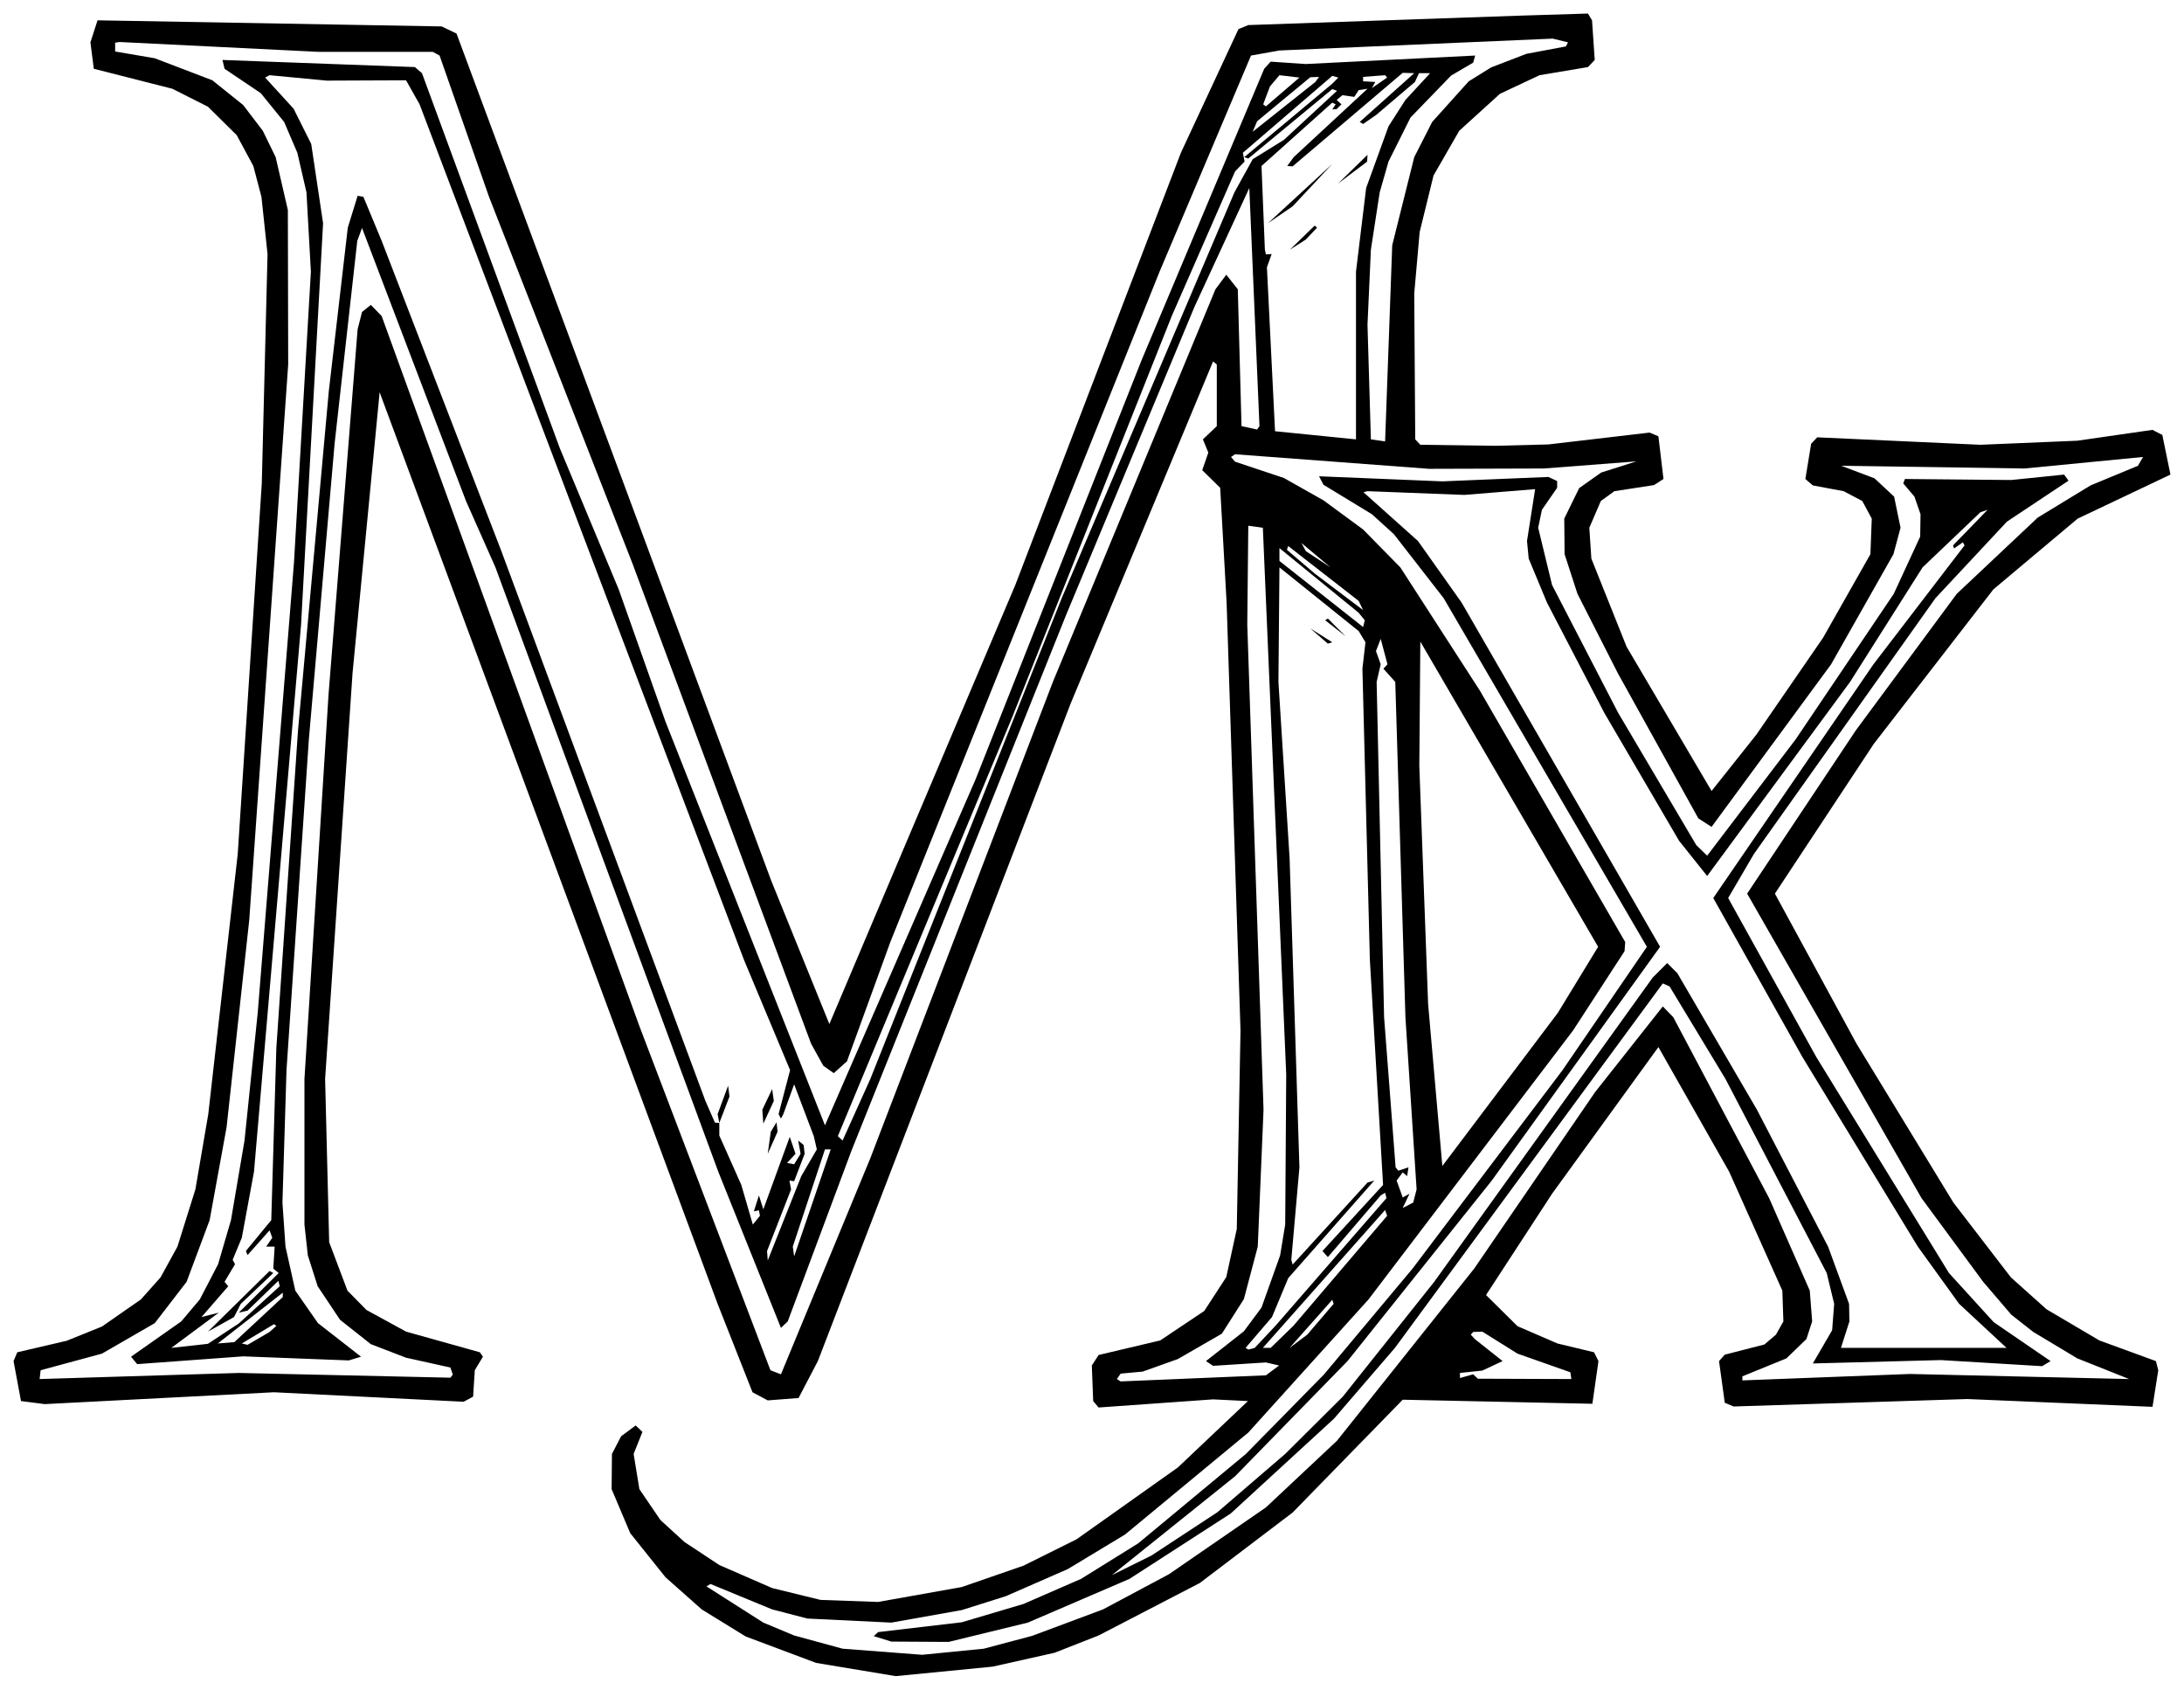
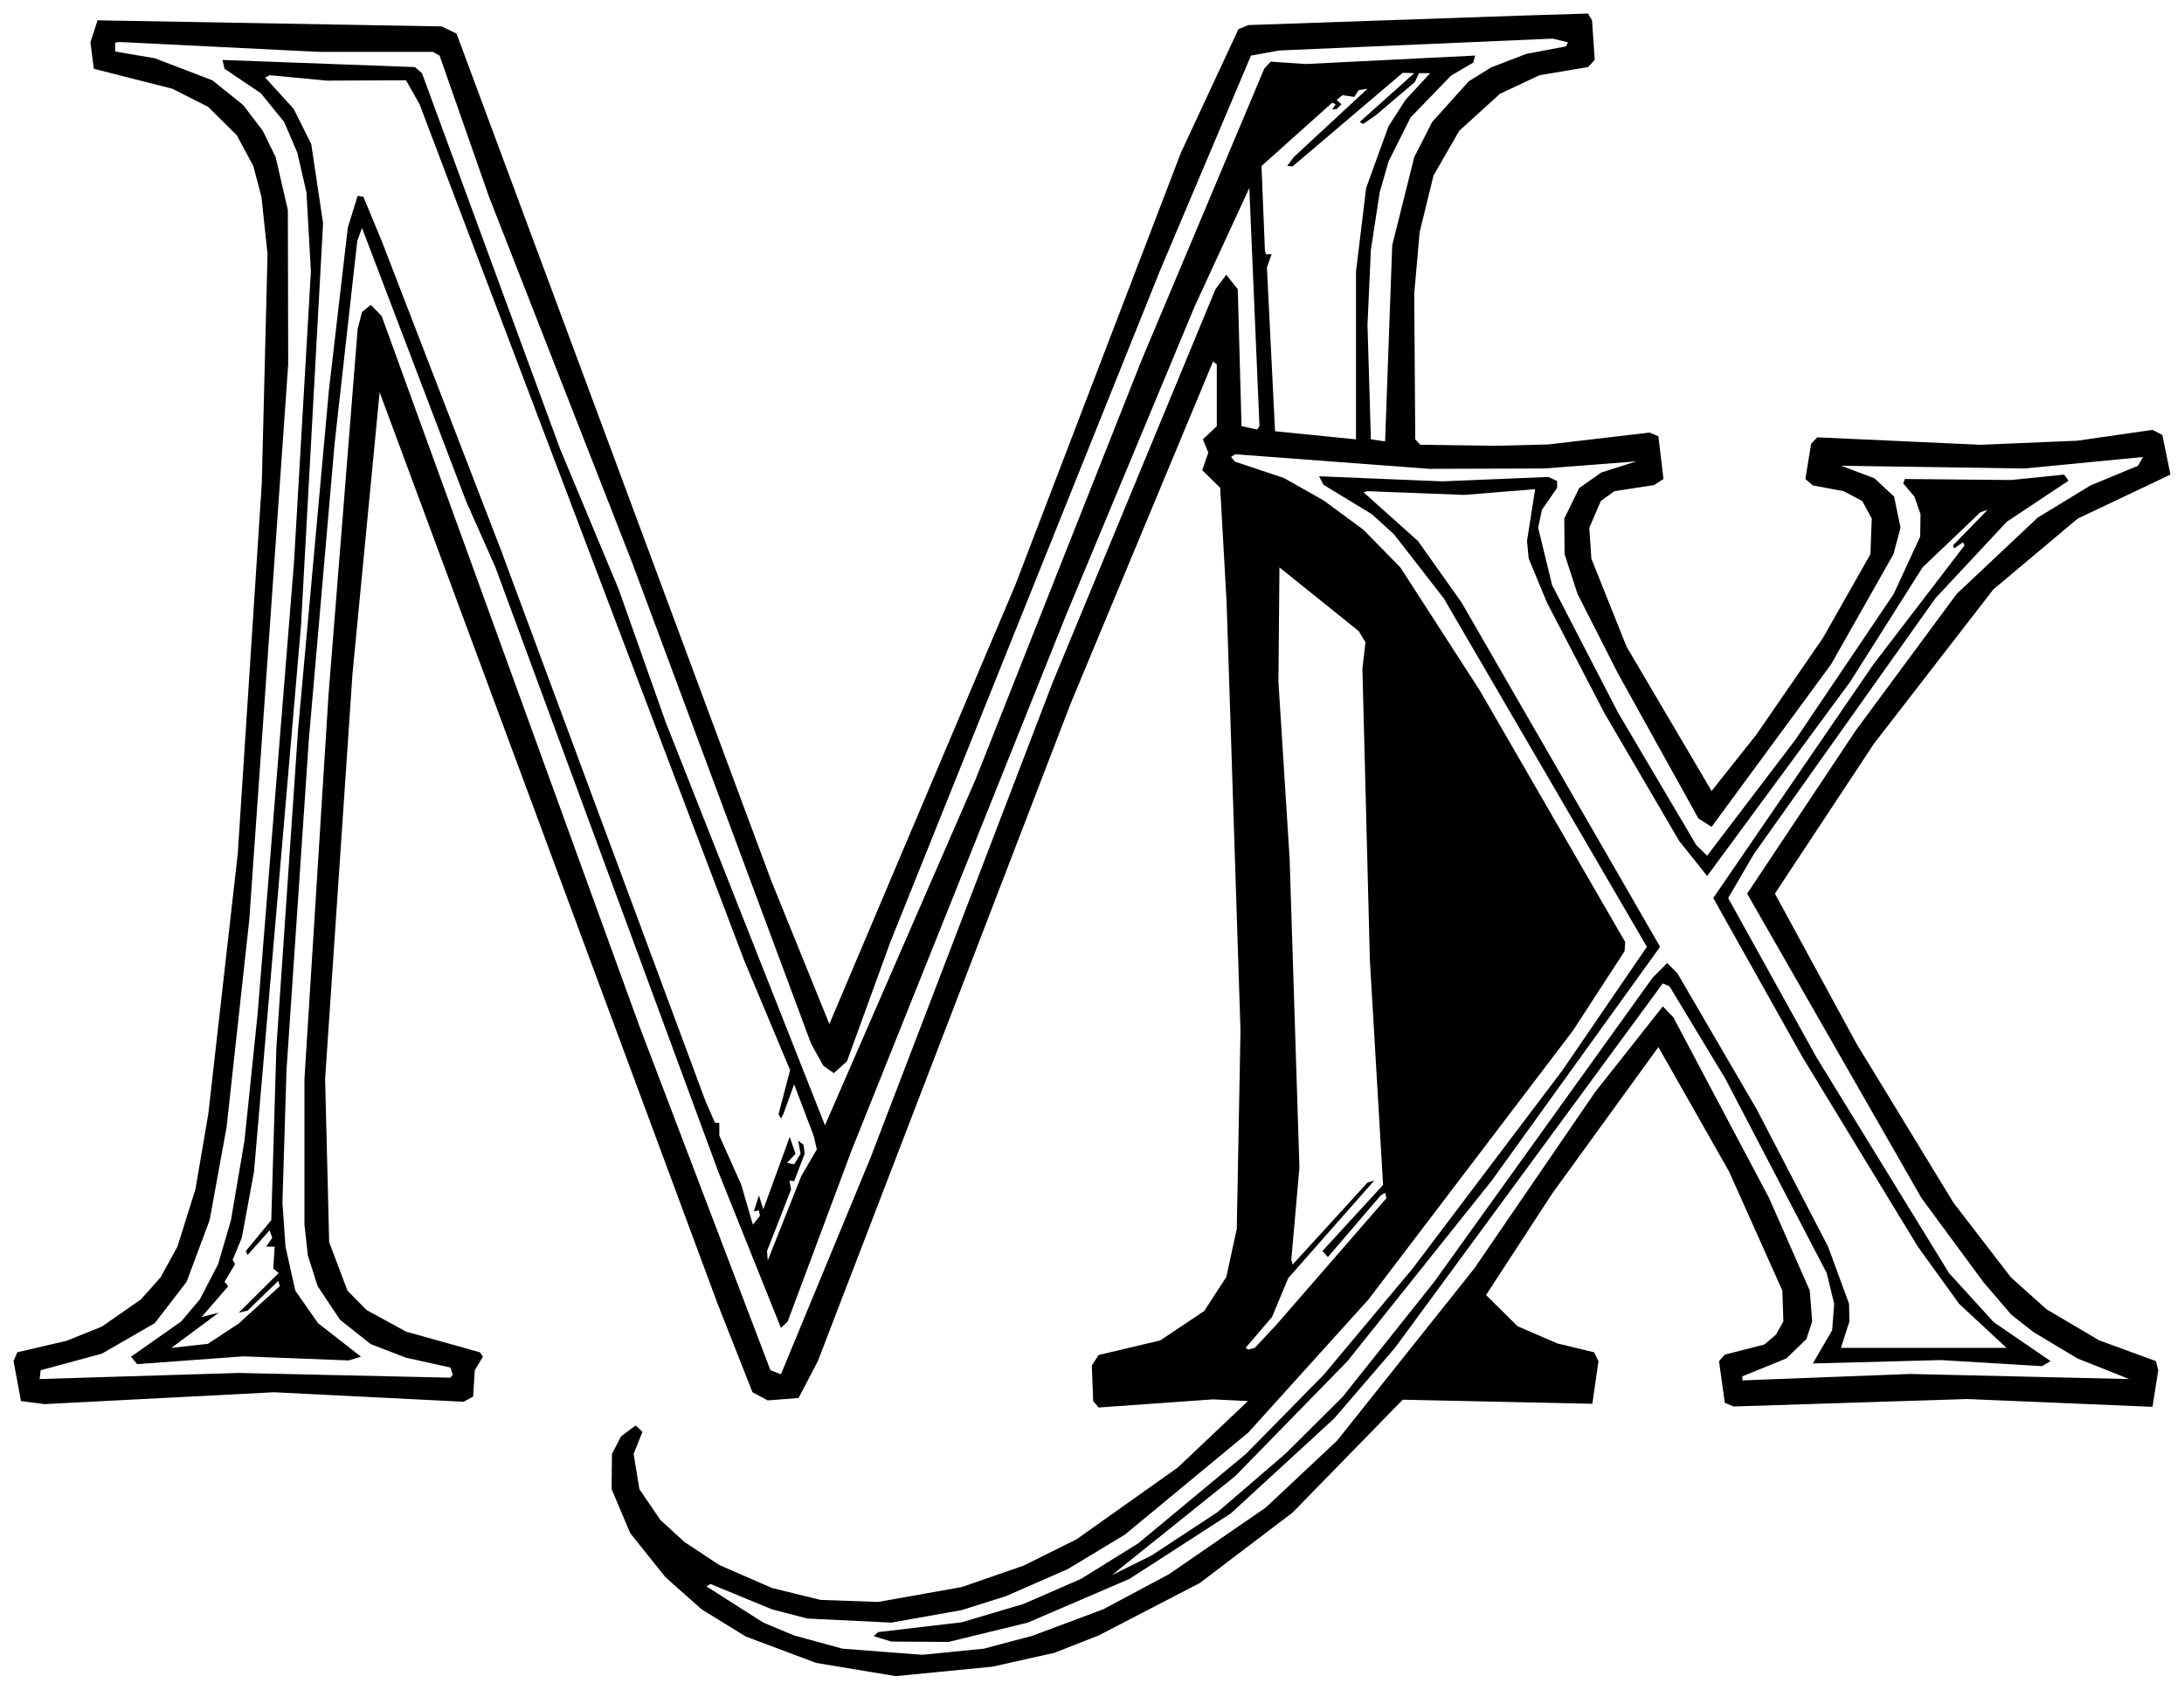
<svg xmlns="http://www.w3.org/2000/svg" viewBox="0 0 644.9 498.8" width="100%" height="100%">
-   <path fill="currentColor" fill-rule="evenodd" d="M 449.4,4.6 L 468.9,4.0 L 470.1,6.0 L 470.9,17.7 L 468.9,19.8 L 454.6,22.2 L 442.9,27.7 L 430.9,38.6 L 423.3,51.8 L 419.2,68.5 L 417.6,86.7 L 417.9,129.7 L 419.4,131.3 L 441.6,131.6 L 457.2,131.2 L 487.1,127.7 L 489.7,128.8 L 491.2,141.4 L 488.4,143.2 L 476.7,145.0 L 472.7,147.9 L 469.3,155.8 L 469.9,164.9 L 480.3,190.9 L 505.4,233.5 L 518.6,216.9 L 538.3,188.3 L 552.3,163.6 L 552.7,153.1 L 549.9,147.9 L 544.4,145.0 L 535.3,143.3 L 533.1,141.4 L 534.8,131.0 L 536.6,129.1 L 584.8,131.3 L 613.4,130.1 L 635.6,126.9 L 638.5,128.4 L 640.9,140.1 L 613.5,153.1 L 588.6,174.0 L 553.3,219.6 L 524.1,263.8 L 548.2,308.1 L 576.8,355.0 L 593.8,377.1 L 604.3,386.5 L 619.9,395.7 L 636.6,401.8 L 637.3,404.5 L 635.6,415.3 L 580.9,413.0 L 511.9,415.2 L 509.3,414.1 L 507.6,401.8 L 509.3,399.9 L 521.0,396.9 L 524.4,394.0 L 526.6,390.1 L 526.3,381.0 L 510.6,345.9 L 489.7,309.1 L 458.3,352.4 L 438.8,382.3 L 448.1,391.5 L 459.9,396.6 L 470.7,399.2 L 472.0,401.8 L 470.2,414.4 L 414.2,413.2 L 381.7,446.5 L 354.3,467.3 L 324.4,482.8 L 311.4,487.9 L 293.1,492.0 L 264.5,494.8 L 241.0,490.9 L 220.2,483.1 L 207.2,475.1 L 196.5,465.6 L 186.1,452.6 L 180.6,439.6 L 180.7,429.2 L 183.4,424.0 L 187.7,420.8 L 189.7,422.7 L 187.1,429.2 L 188.8,439.6 L 195.0,448.7 L 202.1,455.2 L 212.4,462.0 L 228.0,468.8 L 242.3,472.3 L 259.3,472.9 L 284.0,468.5 L 302.2,462.2 L 317.9,454.4 L 347.8,433.2 L 368.5,413.6 L 358.2,413.1 L 324.4,415.5 L 322.8,413.6 L 322.4,403.1 L 324.4,400.0 L 342.6,395.7 L 355.6,387.0 L 362.1,377.0 L 365.2,362.8 L 366.3,304.2 L 362.2,177.9 L 360.3,144.0 L 355.0,138.8 L 356.8,133.6 L 355.2,129.7 L 359.3,125.8 L 359.3,107.6 L 358.2,106.7 L 316.1,207.8 L 241.5,401.8 L 235.8,412.7 L 226.7,413.4 L 222.2,411.0 L 211.9,384.9 L 112.1,115.8 L 104.1,198.7 L 96.0,318.5 L 97.2,366.7 L 102.6,381.0 L 108.2,386.7 L 119.9,393.1 L 141.7,399.2 L 142.6,400.5 L 140.2,404.5 L 139.7,412.3 L 136.9,413.8 L 80.9,411.0 L 13.2,414.5 L 6.2,413.6 L 4.0,401.8 L 5.1,399.2 L 19.7,395.8 L 30.1,391.6 L 41.6,383.6 L 47.4,377.1 L 52.4,368.0 L 57.7,351.1 L 61.5,328.9 L 70.2,252.1 L 77.3,142.7 L 79.0,75.0 L 77.2,58.1 L 74.8,49.0 L 69.9,39.9 L 61.4,31.5 L 50.9,26.2 L 27.7,20.3 L 26.7,12.5 L 28.8,6.0 L 130.4,7.8 L 134.8,9.9 L 227.7,259.9 L 244.9,302.3 L 299.8,172.7 L 348.7,45.1 L 365.7,8.6 L 368.6,7.4 L 449.4,4.6 Z M 35.3,12.4 L 34.0,12.6 L 34.0,15.2 L 45.7,17.2 L 62.7,23.7 L 71.8,31.0 L 77.6,38.6 L 81.4,46.4 L 85.0,62.0 L 85.1,107.6 L 73.6,271.6 L 66.9,332.8 L 61.9,360.2 L 55.1,378.4 L 45.7,390.6 L 30.1,399.6 L 12.0,404.5 L 11.7,407.1 L 70.5,405.3 L 133.0,406.7 L 133.7,405.8 L 133.0,403.7 L 119.9,400.8 L 109.5,396.8 L 100.4,389.6 L 93.8,379.7 L 90.9,370.6 L 89.9,361.5 L 89.9,318.5 L 97.0,205.2 L 105.6,97.2 L 106.9,92.1 L 109.5,90.0 L 112.7,93.3 L 188.8,302.9 L 227.5,404.5 L 230.6,405.7 L 257.0,341.9 L 310.9,201.3 L 358.9,85.4 L 362.1,81.1 L 365.5,85.4 L 366.6,125.8 L 371.2,126.8 L 371.9,125.8 L 368.9,55.5 L 352.7,90.6 L 314.7,181.8 L 251.5,339.5 L 232.6,390.1 L 230.6,392.0 L 212.1,345.9 L 146.3,167.5 L 137.6,147.9 L 106.9,67.3 L 105.5,71.1 L 98.8,131.0 L 91.2,218.3 L 84.6,315.9 L 83.4,355.0 L 84.3,368.0 L 87.2,381.0 L 93.9,390.6 L 106.6,400.5 L 103.0,401.6 L 71.8,400.4 L 40.5,402.7 L 38.7,400.5 L 53.5,390.1 L 59.0,383.6 L 64.4,373.2 L 68.2,360.2 L 72.2,336.7 L 76.1,299.0 L 86.8,166.2 L 91.8,80.2 L 90.5,56.8 L 87.8,45.1 L 83.9,36.0 L 77.0,27.5 L 66.3,20.3 L 65.7,17.7 L 122.5,19.8 L 124.6,21.6 L 165.3,132.3 L 182.7,174.0 L 196.5,213.0 L 243.6,332.2 L 288.1,230.0 L 337.1,106.3 L 373.3,20.3 L 375.2,18.2 L 385.6,18.9 L 435.6,16.4 L 435.0,18.5 L 428.5,22.3 L 416.5,34.7 L 410.0,47.7 L 407.4,56.8 L 404.8,73.7 L 403.8,95.9 L 404.8,129.7 L 409.0,130.3 L 411.1,72.4 L 417.6,46.4 L 422.9,36.0 L 433.7,24.0 L 440.3,19.9 L 450.7,15.9 L 462.4,13.7 L 463.0,12.5 L 458.5,11.4 L 377.8,14.9 L 369.4,16.4 L 342.4,80.2 L 262.9,278.1 L 250.1,313.3 L 246.2,316.8 L 243.1,314.6 L 239.5,308.1 L 186.7,166.2 L 144.4,58.1 L 129.8,16.4 L 127.8,15.3 L 93.9,15.3 L 35.3,12.4 Z M 414.2,21.5 L 381.7,49.1 L 380.1,49.0 L 382.0,46.4 L 403.8,26.2 L 401.2,26.6 L 399.9,28.6 L 396.4,28.1 L 394.7,29.5 L 396.1,30.8 L 394.7,32.2 L 393.4,32.3 L 394.4,30.8 L 393.4,30.3 L 372.5,49.0 L 373.5,73.7 L 373.8,75.1 L 375.5,75.0 L 374.1,78.9 L 376.5,127.3 L 400.4,129.7 L 400.4,80.2 L 403.4,55.5 L 410.0,37.3 L 415.0,29.5 L 422.3,21.6 L 419.0,21.6 L 417.8,24.2 L 406.4,33.9 L 402.5,36.6 L 401.5,36.0 L 417.6,21.6 L 414.2,21.5 Z M 79.6,22.2 L 78.3,22.9 L 86.7,32.1 L 91.9,42.5 L 95.4,65.9 L 88.9,184.4 L 75.0,345.9 L 71.4,365.4 L 68.7,371.9 L 69.4,373.2 L 66.3,378.4 L 67.4,379.7 L 59.5,388.8 L 64.6,387.5 L 50.6,397.9 L 61.4,396.7 L 70.5,390.7 L 82.6,379.7 L 82.2,378.1 L 73.1,386.9 L 70.5,387.5 L 82.3,375.8 L 80.7,374.5 L 81.1,368.0 L 78.6,368.0 L 80.4,365.4 L 79.6,363.2 L 73.1,370.5 L 72.6,369.3 L 80.1,360.2 L 81.6,309.4 L 88.0,215.6 L 97.1,115.4 L 102.7,67.2 L 105.6,57.8 L 107.3,58.1 L 112.7,71.1 L 147.9,162.3 L 208.3,325.0 L 211.1,331.4 L 212.4,331.5 L 212.4,335.2 L 218.9,349.8 L 222.3,361.5 L 224.4,358.9 L 224.1,357.3 L 222.6,357.6 L 224.1,352.9 L 225.4,357.0 L 233.2,335.6 L 234.9,340.6 L 232.4,343.3 L 234.5,343.7 L 236.4,340.6 L 235.7,336.7 L 237.3,338.0 L 237.6,340.6 L 234.5,348.7 L 233.1,348.5 L 233.6,351.1 L 226.5,369.3 L 226.7,372.1 L 236.6,347.2 L 241.2,339.3 L 240.3,335.4 L 234.5,320.1 L 231.3,328.9 L 230.6,330.2 L 229.9,328.9 L 233.3,315.9 L 219.7,283.4 L 123.9,30.8 L 119.9,23.7 L 96.5,23.8 L 79.6,22.2 Z M 377.8,22.2 L 375.0,25.5 L 373.0,30.8 L 373.8,31.4 L 383.7,22.9 L 377.8,22.2 Z M 386.9,22.8 L 371.2,35.8 L 369.9,38.9 L 388.4,24.2 L 389.5,22.7 L 386.9,22.8 Z M 393.4,22.4 L 367.0,45.1 L 367.5,47.7 L 364.7,50.6 L 346.0,93.3 L 298.9,211.7 L 247.4,335.4 L 248.8,336.7 L 257.0,318.5 L 313.5,176.6 L 364.5,56.8 L 369.9,47.0 L 379.1,41.3 L 394.8,26.8 L 393.4,26.3 L 368.6,46.8 L 367.4,46.4 L 393.4,24.7 L 395.2,22.9 L 393.4,22.4 Z M 402.5,22.7 L 402.5,24.0 L 406.1,24.2 L 405.1,26.0 L 409.6,22.9 L 409.0,22.2 L 402.5,22.7 Z M 403.8,45.7 L 403.7,47.7 L 395.1,54.2 L 403.8,45.7 Z M 393.4,48.4 L 381.7,60.9 L 374.4,65.9 L 393.4,48.4 Z M 388.2,66.6 L 388.9,67.2 L 385.6,70.7 L 380.9,73.7 L 388.2,66.6 Z M 364.7,134.1 L 363.5,134.9 L 364.7,136.3 L 379.1,141.1 L 390.8,147.7 L 402.5,156.3 L 413.5,167.5 L 437.0,203.9 L 479.9,278.1 L 479.7,280.8 L 464.5,304.2 L 404.1,383.6 L 368.6,422.9 L 332.2,453.0 L 315.3,463.2 L 297.0,471.2 L 284.0,475.3 L 263.2,479.0 L 238.4,477.8 L 228.0,475.1 L 209.8,467.6 L 208.6,468.3 L 225.4,479.0 L 234.5,482.8 L 248.8,486.7 L 272.3,488.5 L 290.5,486.7 L 304.8,482.9 L 325.7,475.1 L 345.2,464.7 L 373.8,445.0 L 394.8,425.3 L 435.3,374.5 L 471.0,322.4 L 491.0,297.1 L 494.1,300.3 L 522.4,353.7 L 534.4,381.0 L 535.1,390.1 L 533.4,395.3 L 527.5,401.0 L 514.5,406.3 L 514.5,407.5 L 564.0,405.6 L 628.7,407.1 L 613.4,401.0 L 600.4,393.2 L 593.9,388.1 L 585.6,378.4 L 567.4,353.7 L 515.9,263.8 L 548.0,215.6 L 577.8,175.3 L 601.7,152.8 L 617.3,143.3 L 631.3,137.5 L 632.8,134.9 L 597.8,138.3 L 543.7,137.5 L 553.5,141.2 L 559.3,146.6 L 561.2,155.8 L 559.1,163.6 L 540.7,196.1 L 505.4,244.1 L 501.5,241.6 L 477.7,198.7 L 465.8,175.3 L 462.0,163.6 L 461.9,153.1 L 466.3,144.1 L 472.8,139.5 L 483.2,136.2 L 455.9,138.3 L 422.0,138.4 L 364.7,134.1 Z M 609.5,140.1 L 610.8,141.9 L 592.6,154.0 L 571.5,176.6 L 517.9,252.1 L 510.3,265.1 L 536.3,312.0 L 575.5,375.8 L 588.7,390.3 L 605.5,401.8 L 603.0,403.3 L 573.1,401.5 L 535.3,402.5 L 541.0,392.7 L 541.6,384.9 L 539.4,375.8 L 509.5,318.5 L 493.0,291.2 L 491.0,290.3 L 411.9,397.9 L 393.9,418.8 L 363.4,446.8 L 333.5,466.1 L 303.5,479.0 L 280.1,484.7 L 263.2,484.6 L 258.0,483.0 L 259.3,481.8 L 284.0,478.9 L 302.2,473.5 L 319.2,466.1 L 336.1,455.6 L 367.9,429.2 L 390.9,405.8 L 417.1,374.5 L 461.4,315.9 L 486.3,279.5 L 426.3,176.6 L 411.6,157.7 L 405.1,151.8 L 390.8,143.1 L 389.5,140.6 L 425.9,142.1 L 457.2,140.8 L 459.8,142.0 L 459.8,144.0 L 455.3,150.5 L 454.2,155.8 L 458.3,172.7 L 477.8,210.4 L 500.9,249.5 L 504.1,252.6 L 530.2,218.3 L 559.2,175.3 L 567.0,158.4 L 567.1,151.8 L 565.3,146.6 L 562.0,142.7 L 562.5,141.4 L 593.9,141.7 L 609.5,140.1 Z M 403.8,145.0 L 402.6,145.3 L 418.7,159.7 L 431.6,177.9 L 490.2,279.5 L 440.5,348.5 L 397.9,401.8 L 364.7,435.8 L 328.3,465.0 L 340.0,459.2 L 359.5,446.4 L 379.5,429.2 L 396.5,412.3 L 423.5,378.4 L 488.0,288.6 L 492.3,284.3 L 495.3,287.3 L 518.8,327.6 L 539.8,368.0 L 546.0,384.9 L 546.1,390.1 L 543.6,397.9 L 592.5,397.9 L 578.5,384.9 L 566.3,368.0 L 532.2,312.0 L 505.9,265.1 L 553.2,196.1 L 580.1,161.0 L 579.6,160.1 L 577.0,161.9 L 576.7,161.0 L 586.9,150.5 L 584.8,151.2 L 567.7,167.5 L 546.3,201.3 L 504.1,258.6 L 495.8,248.2 L 473.7,210.4 L 456.8,177.9 L 451.4,164.9 L 450.9,159.7 L 453.3,144.4 L 432.4,146.1 L 403.8,145.0 Z M 368.6,155.2 L 368.3,184.4 L 373.1,327.6 L 371.4,368.0 L 367.3,383.5 L 360.8,393.7 L 347.8,401.2 L 337.4,404.9 L 330.9,405.5 L 329.8,407.1 L 330.9,407.8 L 373.8,406.0 L 377.7,403.1 L 373.8,402.2 L 358.2,403.2 L 356.1,401.8 L 367.3,393.0 L 372.5,386.0 L 378.0,370.6 L 379.5,361.5 L 379.8,317.2 L 372.9,155.8 L 368.6,155.2 Z M 384.3,160.3 L 385.6,162.7 L 392.9,167.5 L 384.3,160.3 Z M 377.8,161.8 L 377.8,165.6 L 402.5,185.1 L 403.0,183.1 L 401.2,180.9 L 377.8,161.8 Z M 380.4,161.2 L 380.0,162.3 L 388.2,169.3 L 402.5,180.1 L 401.2,177.4 L 380.4,161.2 Z M 377.8,167.5 L 377.5,201.3 L 380.8,253.4 L 383.7,344.6 L 381.3,371.9 L 381.7,373.3 L 403.8,349.1 L 405.8,348.5 L 380.4,377.3 L 375.6,388.8 L 367.8,397.9 L 368.6,398.4 L 370.5,397.9 L 376.6,391.4 L 409.4,353.7 L 409.0,352.1 L 407.7,352.9 L 392.1,371.1 L 390.5,369.3 L 408.4,349.8 L 404.5,283.4 L 402.3,197.4 L 403.2,189.6 L 401.2,186.3 L 377.8,167.5 Z M 392.1,182.6 L 397.3,187.8 L 391.3,183.1 L 392.1,182.6 Z M 386.9,185.5 L 393.4,189.6 L 392.1,190.0 L 386.9,185.5 Z M 407.7,188.6 L 406.3,192.2 L 407.7,196.1 L 406.5,201.3 L 408.7,300.3 L 412.1,344.6 L 412.9,345.6 L 415.9,344.6 L 415.5,347.2 L 414.2,346.1 L 412.4,348.5 L 414.2,353.5 L 416.2,352.4 L 414.2,356.6 L 417.3,355.0 L 418.3,351.1 L 415.0,300.3 L 412.0,201.3 L 408.5,197.4 L 409.7,196.1 L 407.7,188.6 Z M 419.4,189.4 L 419.1,226.1 L 421.7,296.4 L 425.9,344.2 L 460.0,299.0 L 471.9,279.5 L 419.4,189.4 Z M 215.0,320.5 L 215.4,323.7 L 212.4,331.5 L 211.9,328.9 L 215.0,320.5 Z M 228.0,321.5 L 228.5,325.0 L 225.4,331.7 L 225.1,327.6 L 228.0,321.5 Z M 229.3,331.3 L 229.6,334.1 L 226.7,340.6 L 227.6,334.1 L 229.3,331.3 Z M 243.6,339.3 L 234.1,368.0 L 234.5,370.9 L 245.3,339.3 L 243.6,339.3 Z M 409.0,357.2 L 372.9,397.9 L 375.2,397.9 L 381.9,391.4 L 409.6,358.9 L 409.0,357.2 Z M 79.6,375.2 L 80.7,375.8 L 71.1,384.9 L 69.1,388.8 L 61.4,393.1 L 79.6,375.2 Z M 83.5,381.6 L 64.3,396.6 L 69.2,396.2 L 83.5,382.9 L 83.5,381.6 Z M 393.4,383.7 L 380.8,397.9 L 386.0,394.0 L 393.8,384.9 L 393.4,383.7 Z M 80.9,390.9 L 71.4,396.6 L 73.1,397.0 L 79.6,393.2 L 81.6,391.4 L 80.9,390.9 Z M 435.0,393.2 L 434.3,394.0 L 435.5,395.3 L 443.7,401.8 L 437.7,404.6 L 431.1,405.3 L 431.1,406.8 L 435.0,405.7 L 436.4,407.0 L 464.0,407.1 L 463.7,405.1 L 448.1,399.6 L 437.7,393.1 L 435.0,393.2 Z" />
+   <path fill="currentColor" fill-rule="evenodd" d="M 449.4,4.6 L 468.9,4.0 L 470.1,6.0 L 470.9,17.7 L 468.9,19.8 L 454.6,22.2 L 442.9,27.7 L 430.9,38.6 L 423.3,51.8 L 419.2,68.5 L 417.6,86.7 L 417.9,129.7 L 419.4,131.3 L 441.6,131.6 L 457.2,131.2 L 487.1,127.7 L 489.7,128.8 L 491.2,141.4 L 488.4,143.2 L 476.7,145.0 L 472.7,147.9 L 469.3,155.8 L 469.9,164.9 L 480.3,190.9 L 505.4,233.5 L 518.6,216.9 L 538.3,188.3 L 552.3,163.6 L 552.7,153.1 L 549.9,147.9 L 544.4,145.0 L 535.3,143.3 L 533.1,141.4 L 534.8,131.0 L 536.6,129.1 L 584.8,131.3 L 613.4,130.1 L 635.6,126.9 L 638.5,128.4 L 640.9,140.1 L 613.5,153.1 L 588.6,174.0 L 553.3,219.6 L 524.1,263.8 L 548.2,308.1 L 576.8,355.0 L 593.8,377.1 L 604.3,386.5 L 619.9,395.7 L 636.6,401.8 L 637.3,404.5 L 635.6,415.3 L 580.9,413.0 L 511.9,415.2 L 509.3,414.1 L 507.6,401.8 L 509.3,399.9 L 521.0,396.9 L 524.4,394.0 L 526.6,390.1 L 526.3,381.0 L 510.6,345.9 L 489.7,309.1 L 458.3,352.4 L 438.8,382.3 L 448.1,391.5 L 459.9,396.6 L 470.7,399.2 L 472.0,401.8 L 470.2,414.4 L 414.2,413.2 L 381.7,446.5 L 354.3,467.3 L 324.4,482.8 L 311.4,487.9 L 293.1,492.0 L 264.5,494.8 L 241.0,490.9 L 220.2,483.1 L 207.2,475.1 L 196.5,465.6 L 186.1,452.6 L 180.6,439.6 L 180.7,429.2 L 183.4,424.0 L 187.7,420.8 L 189.7,422.7 L 187.1,429.2 L 188.8,439.6 L 195.0,448.7 L 202.1,455.2 L 212.4,462.0 L 228.0,468.8 L 242.3,472.3 L 259.3,472.9 L 284.0,468.5 L 302.2,462.2 L 317.9,454.4 L 347.8,433.2 L 368.5,413.6 L 358.2,413.1 L 324.4,415.5 L 322.8,413.6 L 322.4,403.1 L 324.4,400.0 L 342.6,395.7 L 355.6,387.0 L 362.1,377.0 L 365.2,362.8 L 366.3,304.2 L 362.2,177.9 L 360.3,144.0 L 355.0,138.8 L 356.8,133.6 L 355.2,129.7 L 359.3,125.8 L 359.3,107.6 L 358.2,106.7 L 316.1,207.8 L 241.5,401.8 L 235.8,412.7 L 226.7,413.4 L 222.2,411.0 L 211.9,384.9 L 112.1,115.8 L 104.1,198.7 L 96.0,318.5 L 97.2,366.7 L 102.6,381.0 L 108.2,386.7 L 119.9,393.1 L 141.7,399.2 L 142.6,400.5 L 140.2,404.5 L 139.7,412.3 L 136.9,413.8 L 80.9,411.0 L 13.2,414.5 L 6.2,413.6 L 4.0,401.8 L 5.1,399.2 L 19.7,395.8 L 30.1,391.6 L 41.6,383.6 L 47.4,377.1 L 52.4,368.0 L 57.7,351.1 L 61.5,328.9 L 70.2,252.1 L 77.3,142.7 L 79.0,75.0 L 77.2,58.1 L 74.8,49.0 L 69.9,39.9 L 61.4,31.5 L 50.9,26.2 L 27.7,20.3 L 26.7,12.5 L 28.8,6.0 L 130.4,7.8 L 134.8,9.9 L 227.7,259.9 L 244.9,302.3 L 299.8,172.7 L 348.7,45.1 L 365.7,8.6 L 368.6,7.4 L 449.4,4.6 Z M 35.3,12.4 L 34.0,12.6 L 34.0,15.2 L 45.7,17.2 L 62.7,23.7 L 71.8,31.0 L 77.6,38.6 L 81.4,46.4 L 85.0,62.0 L 85.1,107.6 L 73.6,271.6 L 66.9,332.8 L 61.9,360.2 L 55.1,378.4 L 45.7,390.6 L 30.1,399.6 L 12.0,404.5 L 11.7,407.1 L 70.5,405.3 L 133.0,406.7 L 133.7,405.8 L 133.0,403.7 L 119.9,400.8 L 109.5,396.8 L 100.4,389.6 L 93.8,379.7 L 90.9,370.6 L 89.9,361.5 L 89.9,318.5 L 97.0,205.2 L 105.6,97.2 L 106.9,92.1 L 109.5,90.0 L 112.7,93.3 L 188.8,302.9 L 227.5,404.5 L 230.6,405.7 L 257.0,341.9 L 310.9,201.3 L 358.9,85.4 L 362.1,81.1 L 365.5,85.4 L 366.6,125.8 L 371.2,126.8 L 371.9,125.8 L 368.9,55.5 L 352.7,90.6 L 314.7,181.8 L 251.5,339.5 L 232.6,390.1 L 230.6,392.0 L 212.1,345.9 L 146.3,167.5 L 137.6,147.9 L 106.9,67.3 L 105.5,71.1 L 98.8,131.0 L 91.2,218.3 L 84.6,315.9 L 83.4,355.0 L 84.3,368.0 L 87.2,381.0 L 93.9,390.6 L 106.6,400.5 L 103.0,401.6 L 71.8,400.4 L 40.5,402.7 L 38.7,400.5 L 53.5,390.1 L 59.0,383.6 L 64.4,373.2 L 68.2,360.2 L 72.2,336.7 L 76.1,299.0 L 86.8,166.2 L 91.8,80.2 L 90.5,56.8 L 87.8,45.1 L 83.9,36.0 L 77.0,27.5 L 66.3,20.3 L 65.7,17.7 L 122.5,19.8 L 124.6,21.6 L 165.3,132.3 L 182.7,174.0 L 196.5,213.0 L 243.6,332.2 L 288.1,230.0 L 337.1,106.3 L 373.3,20.3 L 375.2,18.2 L 385.6,18.9 L 435.6,16.4 L 435.0,18.5 L 428.5,22.3 L 416.5,34.7 L 410.0,47.7 L 407.4,56.8 L 404.8,73.7 L 403.8,95.9 L 404.8,129.7 L 409.0,130.3 L 411.1,72.4 L 417.6,46.4 L 422.9,36.0 L 433.7,24.0 L 440.3,19.9 L 450.7,15.9 L 462.4,13.7 L 463.0,12.5 L 458.5,11.4 L 377.8,14.9 L 369.4,16.4 L 342.4,80.2 L 262.9,278.1 L 250.1,313.3 L 246.2,316.8 L 243.1,314.6 L 239.5,308.1 L 186.7,166.2 L 144.4,58.1 L 129.8,16.4 L 127.8,15.3 L 93.9,15.3 L 35.3,12.4 Z M 414.2,21.5 L 381.7,49.1 L 380.1,49.0 L 382.0,46.4 L 403.8,26.2 L 401.2,26.6 L 399.9,28.6 L 396.4,28.1 L 394.7,29.5 L 396.1,30.8 L 394.7,32.2 L 393.4,32.3 L 394.4,30.8 L 393.4,30.3 L 372.5,49.0 L 373.5,73.7 L 373.8,75.1 L 375.5,75.0 L 374.1,78.9 L 376.5,127.3 L 400.4,129.7 L 400.4,80.2 L 403.4,55.5 L 410.0,37.3 L 415.0,29.5 L 422.3,21.6 L 419.0,21.6 L 417.8,24.2 L 406.4,33.9 L 402.5,36.6 L 401.5,36.0 L 417.6,21.6 L 414.2,21.5 Z M 79.6,22.2 L 78.3,22.9 L 86.7,32.1 L 91.9,42.5 L 95.4,65.9 L 88.9,184.4 L 75.0,345.9 L 71.4,365.4 L 68.7,371.9 L 69.4,373.2 L 66.3,378.4 L 67.4,379.7 L 59.5,388.8 L 64.6,387.5 L 50.6,397.9 L 61.4,396.7 L 70.5,390.7 L 82.6,379.7 L 82.2,378.1 L 73.1,386.9 L 70.5,387.5 L 82.3,375.8 L 80.7,374.5 L 81.1,368.0 L 78.6,368.0 L 80.4,365.4 L 79.6,363.2 L 73.1,370.5 L 72.6,369.3 L 80.1,360.2 L 81.6,309.4 L 88.0,215.6 L 97.1,115.4 L 102.7,67.2 L 105.6,57.8 L 107.3,58.1 L 112.7,71.1 L 147.9,162.3 L 208.3,325.0 L 211.1,331.4 L 212.4,331.5 L 212.4,335.2 L 218.9,349.8 L 222.3,361.5 L 224.4,358.9 L 224.1,357.3 L 222.6,357.6 L 224.1,352.9 L 225.4,357.0 L 233.2,335.6 L 234.9,340.6 L 232.4,343.3 L 234.5,343.7 L 236.4,340.6 L 235.7,336.7 L 237.3,338.0 L 237.6,340.6 L 234.5,348.7 L 233.1,348.5 L 233.6,351.1 L 226.5,369.3 L 226.7,372.1 L 236.6,347.2 L 241.2,339.3 L 240.3,335.4 L 234.5,320.1 L 231.3,328.9 L 230.6,330.2 L 229.9,328.9 L 233.3,315.9 L 219.7,283.4 L 123.9,30.8 L 119.9,23.7 L 96.5,23.8 L 79.6,22.2 Z M 364.7,134.1 L 363.5,134.9 L 364.7,136.3 L 379.1,141.1 L 390.8,147.7 L 402.5,156.3 L 413.5,167.5 L 437.0,203.9 L 479.9,278.1 L 479.7,280.8 L 464.5,304.2 L 404.1,383.6 L 368.6,422.9 L 332.2,453.0 L 315.3,463.2 L 297.0,471.2 L 284.0,475.3 L 263.2,479.0 L 238.4,477.8 L 228.0,475.1 L 209.8,467.6 L 208.6,468.3 L 225.4,479.0 L 234.5,482.8 L 248.8,486.7 L 272.3,488.5 L 290.5,486.7 L 304.8,482.9 L 325.7,475.1 L 345.2,464.7 L 373.8,445.0 L 394.8,425.3 L 435.3,374.5 L 471.0,322.4 L 491.0,297.1 L 494.1,300.3 L 522.4,353.7 L 534.4,381.0 L 535.1,390.1 L 533.4,395.3 L 527.5,401.0 L 514.5,406.3 L 514.5,407.5 L 564.0,405.6 L 628.7,407.1 L 613.4,401.0 L 600.4,393.2 L 593.9,388.1 L 585.6,378.4 L 567.4,353.7 L 515.9,263.8 L 548.0,215.6 L 577.8,175.3 L 601.7,152.8 L 617.3,143.3 L 631.3,137.5 L 632.8,134.9 L 597.8,138.3 L 543.7,137.5 L 553.5,141.2 L 559.3,146.6 L 561.2,155.8 L 559.1,163.6 L 540.7,196.1 L 505.4,244.1 L 501.5,241.6 L 477.7,198.7 L 465.8,175.3 L 462.0,163.6 L 461.9,153.1 L 466.3,144.1 L 472.8,139.5 L 483.2,136.2 L 455.9,138.3 L 422.0,138.4 L 364.7,134.1 Z M 609.5,140.1 L 610.8,141.9 L 592.6,154.0 L 571.5,176.6 L 517.9,252.1 L 510.3,265.1 L 536.3,312.0 L 575.5,375.8 L 588.7,390.3 L 605.5,401.8 L 603.0,403.3 L 573.1,401.5 L 535.3,402.5 L 541.0,392.7 L 541.6,384.9 L 539.4,375.8 L 509.5,318.5 L 493.0,291.2 L 491.0,290.3 L 411.9,397.9 L 393.9,418.8 L 363.4,446.8 L 333.5,466.1 L 303.5,479.0 L 280.1,484.7 L 263.2,484.6 L 258.0,483.0 L 259.3,481.8 L 284.0,478.9 L 302.2,473.5 L 319.2,466.1 L 336.1,455.6 L 367.9,429.2 L 390.9,405.8 L 417.1,374.5 L 461.4,315.9 L 486.3,279.5 L 426.3,176.6 L 411.6,157.7 L 405.1,151.8 L 390.8,143.1 L 389.5,140.6 L 425.9,142.1 L 457.2,140.8 L 459.8,142.0 L 459.8,144.0 L 455.3,150.5 L 454.2,155.8 L 458.3,172.7 L 477.8,210.4 L 500.9,249.5 L 504.1,252.6 L 530.2,218.3 L 559.2,175.3 L 567.0,158.4 L 567.1,151.8 L 565.3,146.6 L 562.0,142.7 L 562.5,141.4 L 593.9,141.7 L 609.5,140.1 Z M 403.8,145.0 L 402.6,145.3 L 418.7,159.7 L 431.6,177.9 L 490.2,279.5 L 440.5,348.5 L 397.9,401.8 L 364.7,435.8 L 328.3,465.0 L 340.0,459.2 L 359.5,446.4 L 379.5,429.2 L 396.5,412.3 L 423.5,378.4 L 488.0,288.6 L 492.3,284.3 L 495.3,287.3 L 518.8,327.6 L 539.8,368.0 L 546.0,384.9 L 546.1,390.1 L 543.6,397.9 L 592.5,397.9 L 578.5,384.9 L 566.3,368.0 L 532.2,312.0 L 505.9,265.1 L 553.2,196.1 L 580.1,161.0 L 579.6,160.1 L 577.0,161.9 L 576.7,161.0 L 586.9,150.5 L 584.8,151.2 L 567.7,167.5 L 546.3,201.3 L 504.1,258.6 L 495.8,248.2 L 473.7,210.4 L 456.8,177.9 L 451.4,164.9 L 450.9,159.7 L 453.3,144.4 L 432.4,146.1 L 403.8,145.0 Z M 377.8,167.5 L 377.5,201.3 L 380.8,253.4 L 383.7,344.6 L 381.3,371.9 L 381.7,373.3 L 403.8,349.1 L 405.8,348.5 L 380.4,377.3 L 375.6,388.8 L 367.8,397.9 L 368.6,398.4 L 370.5,397.9 L 376.6,391.4 L 409.4,353.7 L 409.0,352.1 L 407.7,352.9 L 392.1,371.1 L 390.5,369.3 L 408.4,349.8 L 404.5,283.4 L 402.3,197.4 L 403.2,189.6 L 401.2,186.3 L 377.8,167.5 Z" />
</svg>
